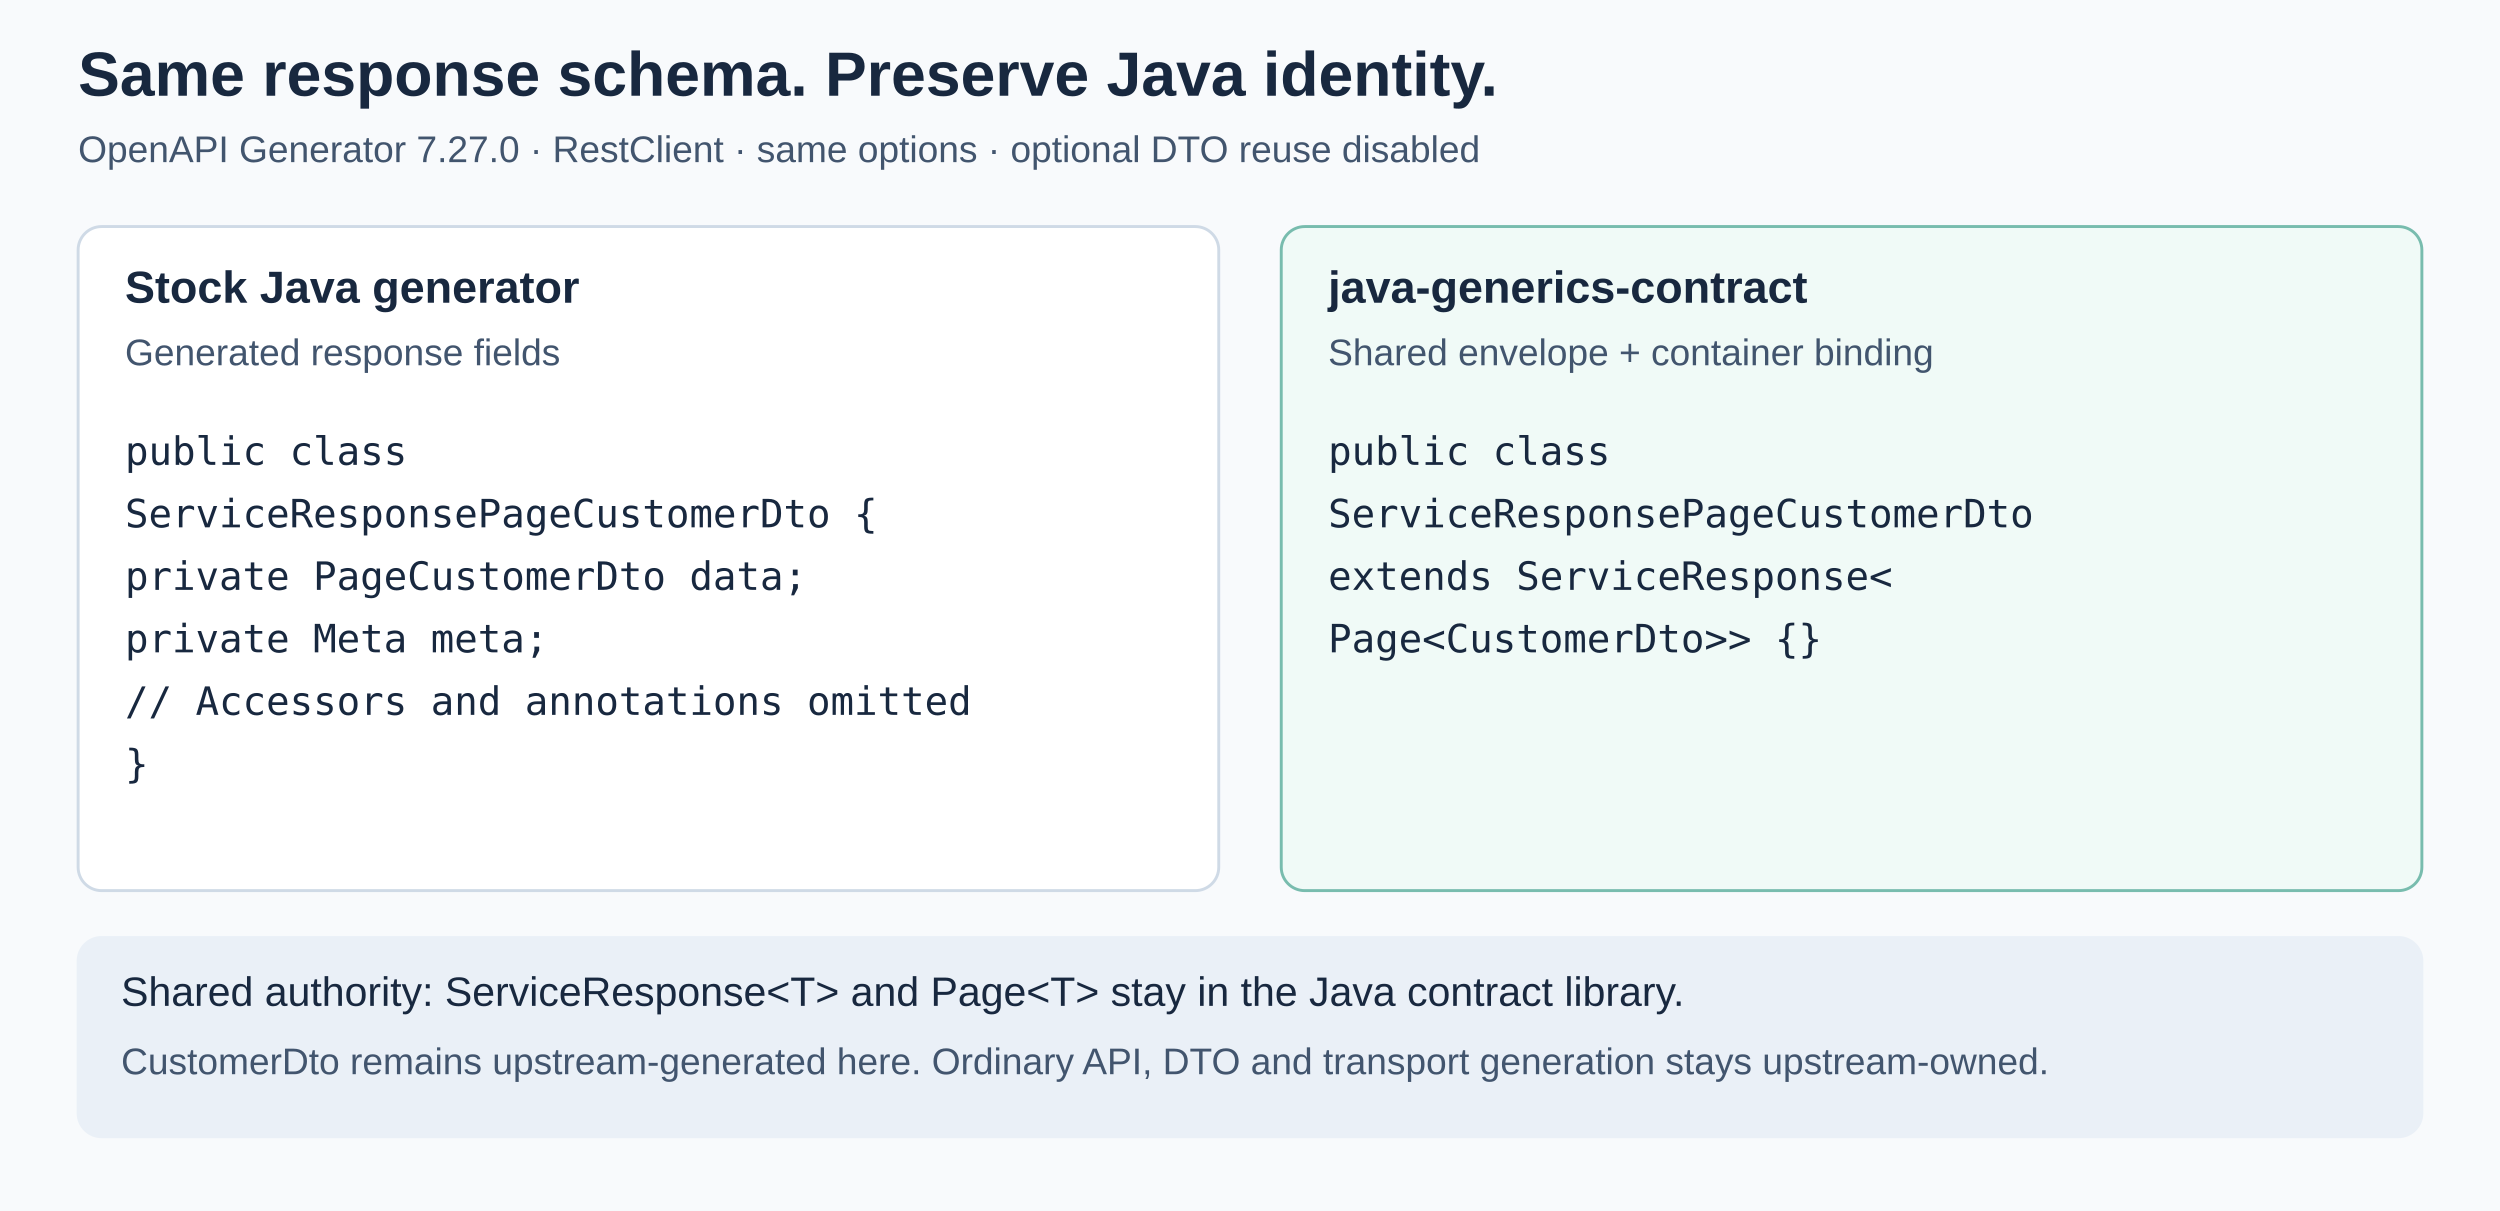
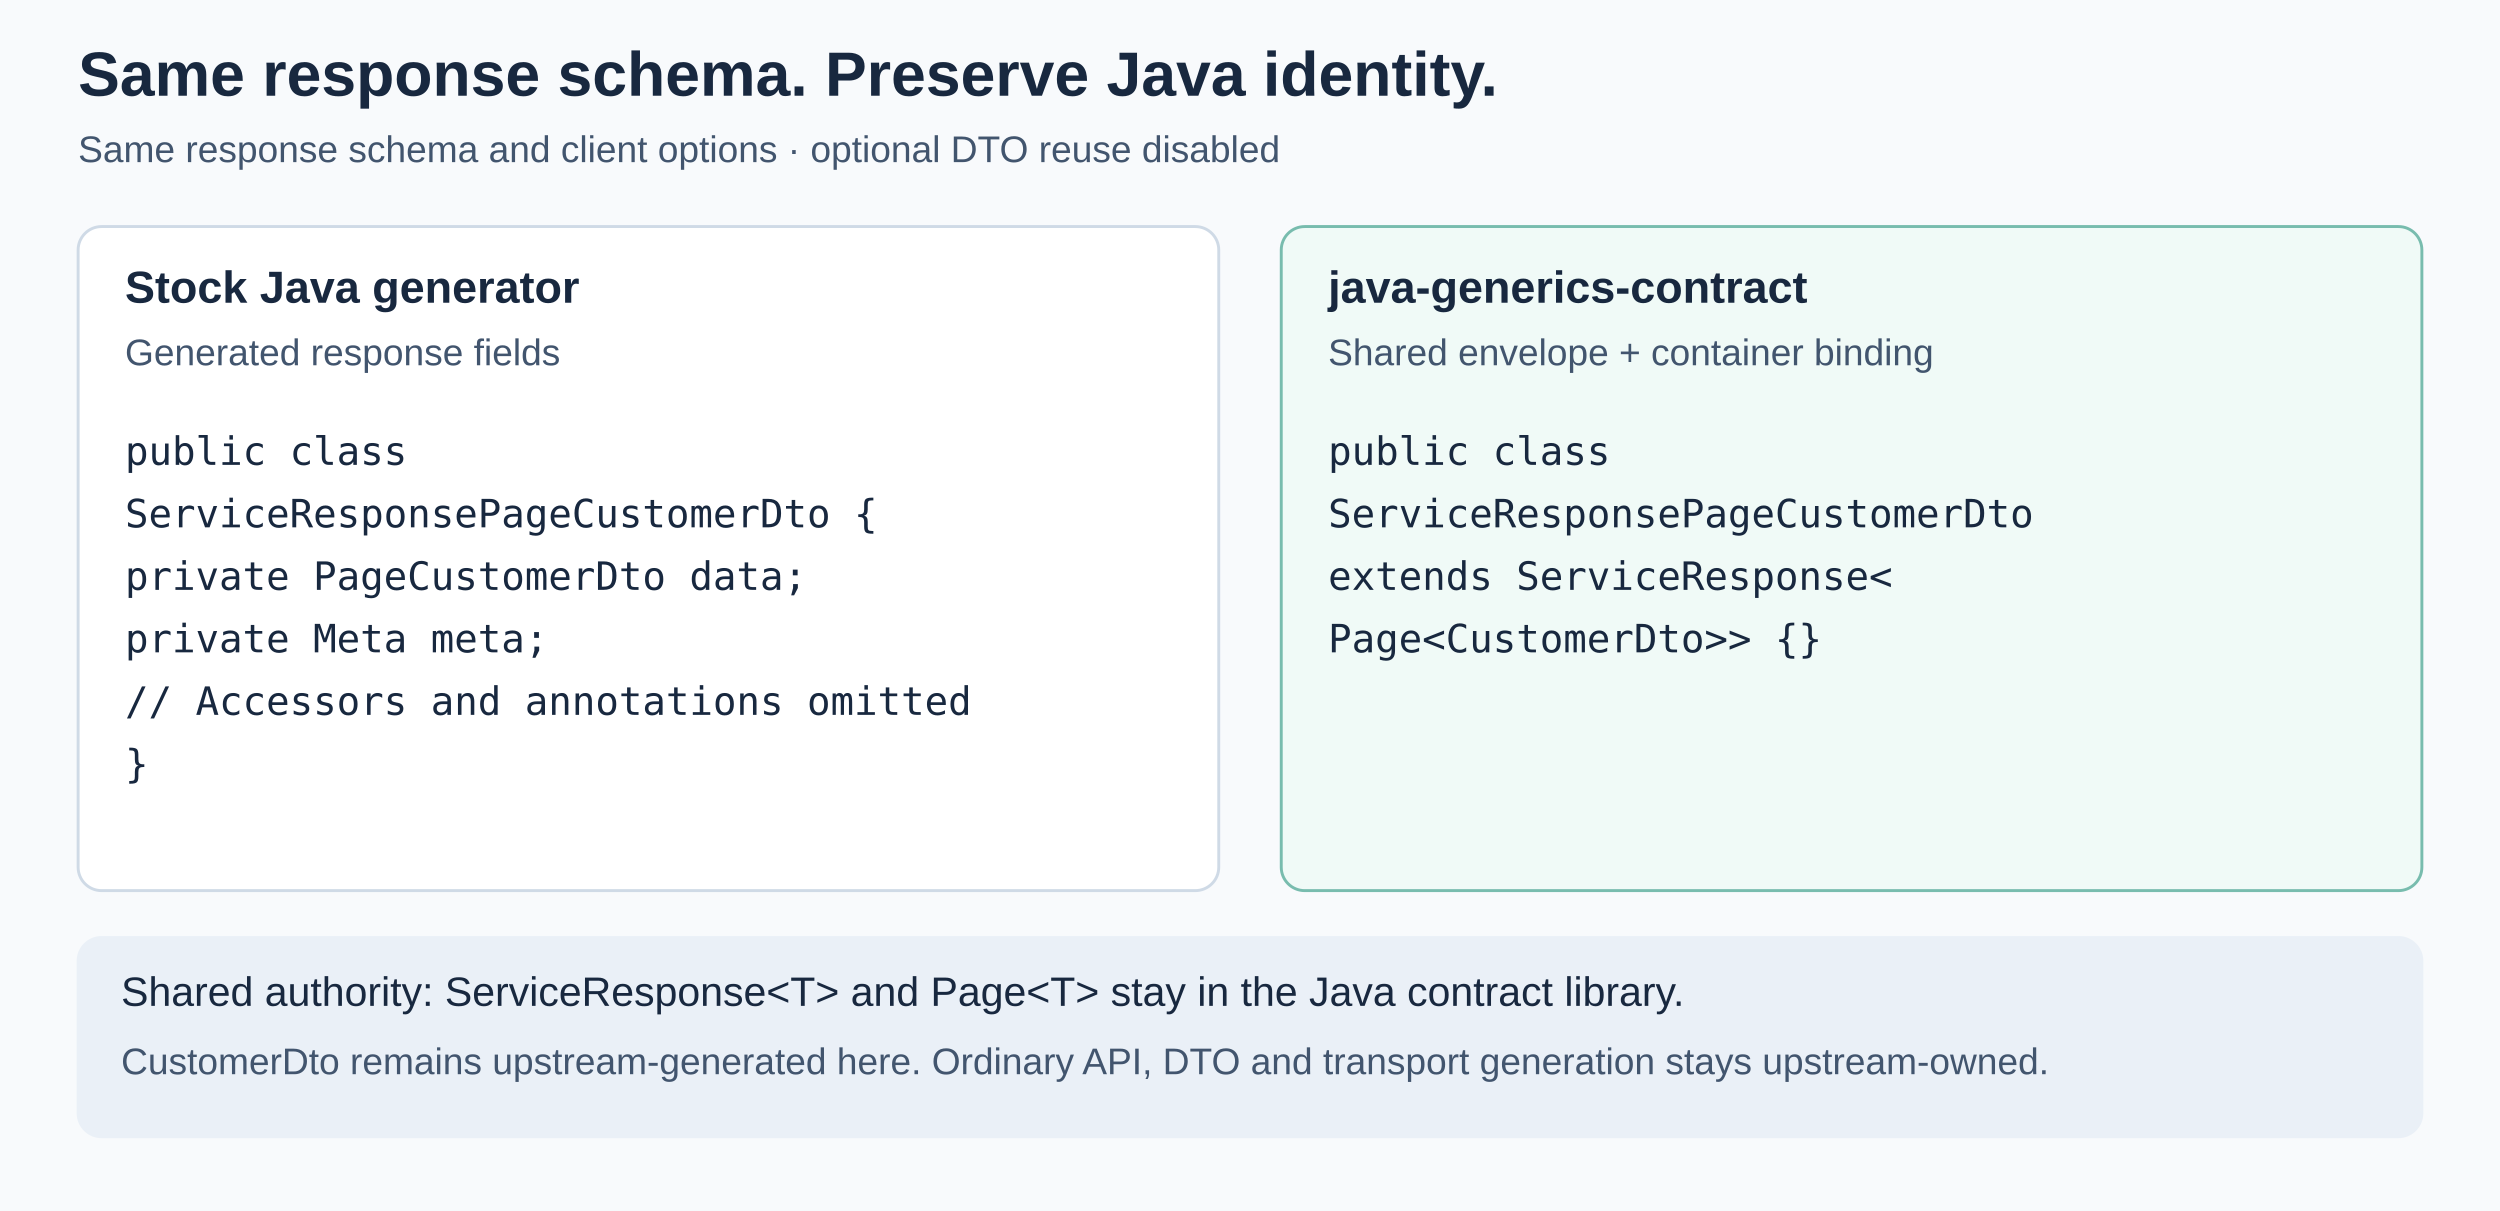
<svg xmlns="http://www.w3.org/2000/svg" width="1280" height="620" viewBox="0 0 1280 620" role="img" aria-labelledby="title description">
  <style>
text { font-family: Arial, Helvetica, sans-serif; fill: #18283f; }
.title { font-size: 32px; font-weight: 700; }
.heading { font-size: 23px; font-weight: 700; }
.body { font-size: 21px; }
.note { font-size: 19px; fill: #42556e; }
.code { white-space: pre; font-family: Menlo, Consolas, monospace; font-size: 20px; }
.accent { fill: #087568; }
</style>
  <defs>
    <marker id="arrow" markerWidth="10" markerHeight="10" refX="8" refY="5" orient="auto-start-reverse">
      <path d="M1 1 L8 5 L1 9" fill="none" stroke="#5a6c83" stroke-width="1.5" />
    </marker>
  </defs>
  <rect width="1280" height="620" fill="#f8fafc" />
  <text x="40" y="49" class="title">Same response schema. Preserve Java identity.</text>
-   <text x="40" y="83" class="note">OpenAPI Generator 7.27.0 · RestClient · same options · optional DTO reuse disabled</text>
+   <text x="40" y="83" class="note">Same response schema and client options · optional DTO reuse disabled</text>
  <rect x="40" y="116" width="584" height="340" rx="12" fill="#ffffff" stroke="#cfdae6" stroke-width="1.5" />
  <rect x="656" y="116" width="584" height="340" rx="12" fill="#f0faf7" stroke="#78bcae" stroke-width="1.5" />
  <text x="64" y="155" class="heading">Stock Java generator</text>
  <text x="680" y="155" class="heading">java-generics-contract</text>
  <text x="64" y="187" class="note">Generated response fields</text>
  <text x="680" y="187" class="note">Shared envelope + container binding</text>
  <text x="64" y="238" class="code">public class</text>
  <text x="64" y="270" class="code">  ServiceResponsePageCustomerDto {</text>
  <text x="64" y="302" class="code">  private PageCustomerDto data;</text>
  <text x="64" y="334" class="code">  private Meta meta;</text>
  <text x="64" y="366" class="code">  // Accessors and annotations omitted</text>
  <text x="64" y="398" class="code">}</text>
  <text x="680" y="238" class="code">public class</text>
  <text x="680" y="270" class="code">  ServiceResponsePageCustomerDto</text>
  <text x="680" y="302" class="code">    extends ServiceResponse&lt;</text>
  <text x="680" y="334" class="code">      Page&lt;CustomerDto&gt;&gt; {}</text>
  <rect x="40" y="480" width="1200" height="102" rx="12" fill="#eaf0f7" stroke="#eaf0f7" stroke-width="1.5" />
  <text x="62" y="515" class="body">Shared authority: ServiceResponse&lt;T&gt; and Page&lt;T&gt; stay in the Java contract library.</text>
  <text x="62" y="550" class="note">CustomerDto remains upstream-generated here. Ordinary API, DTO and transport generation stays upstream-owned.</text>
</svg>
